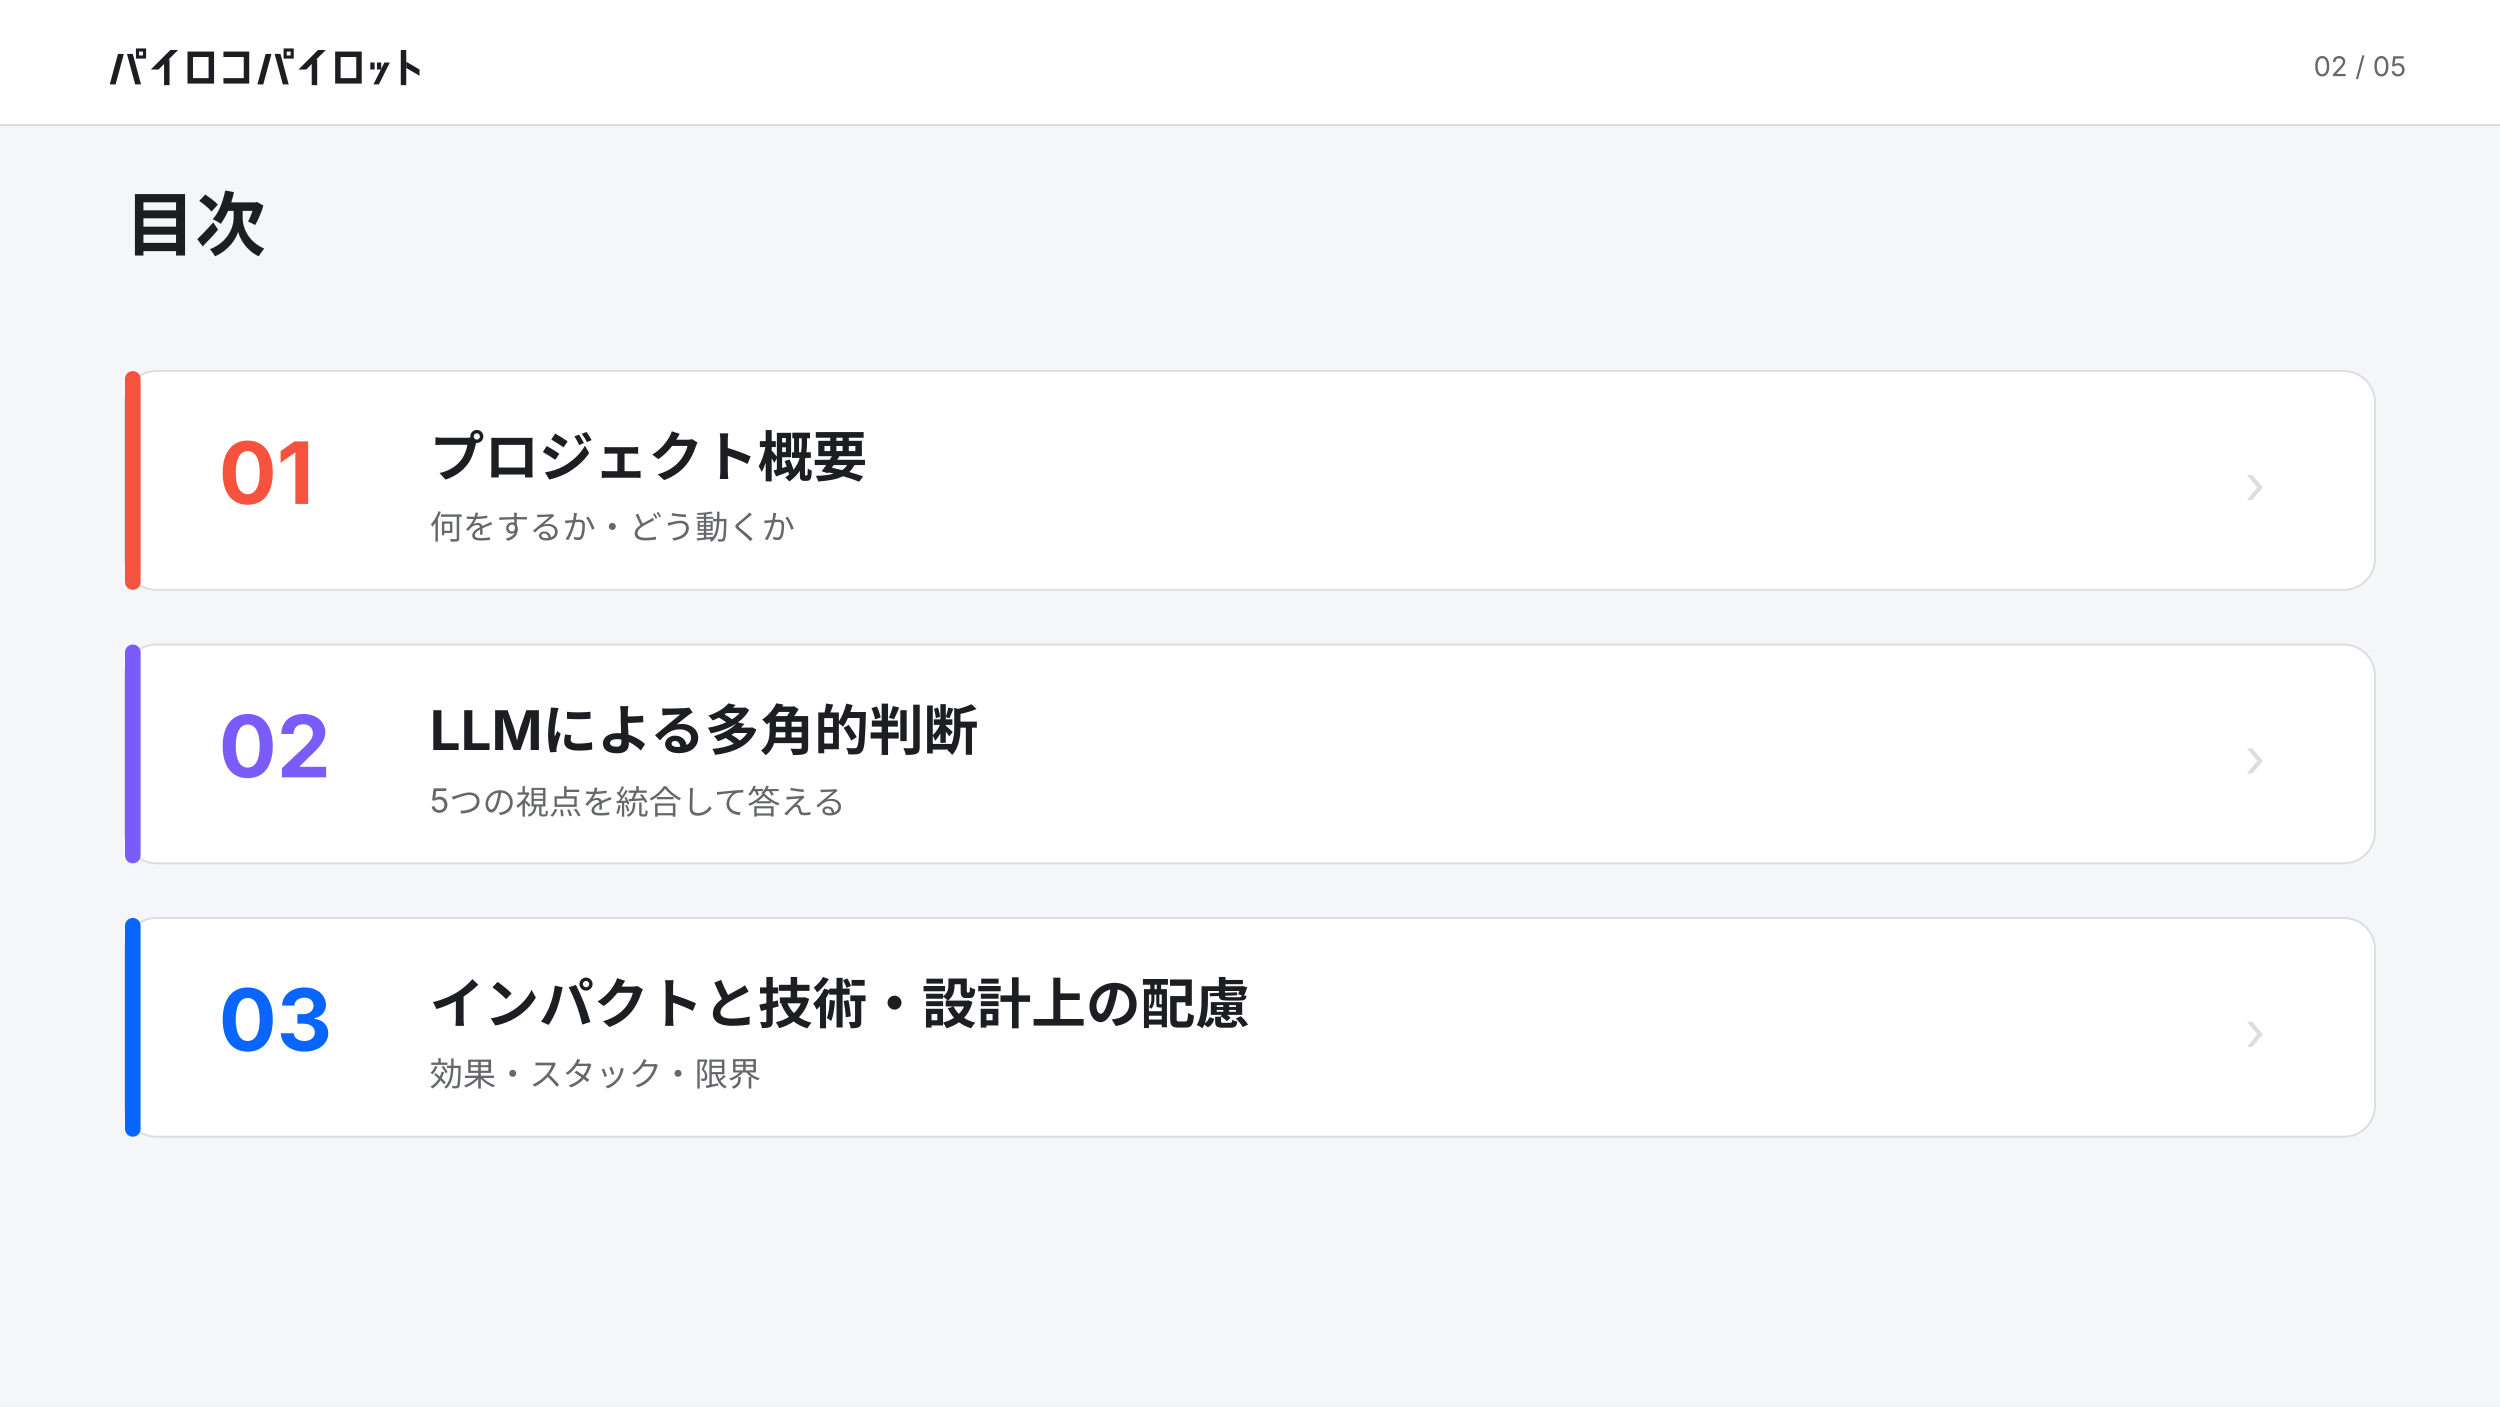
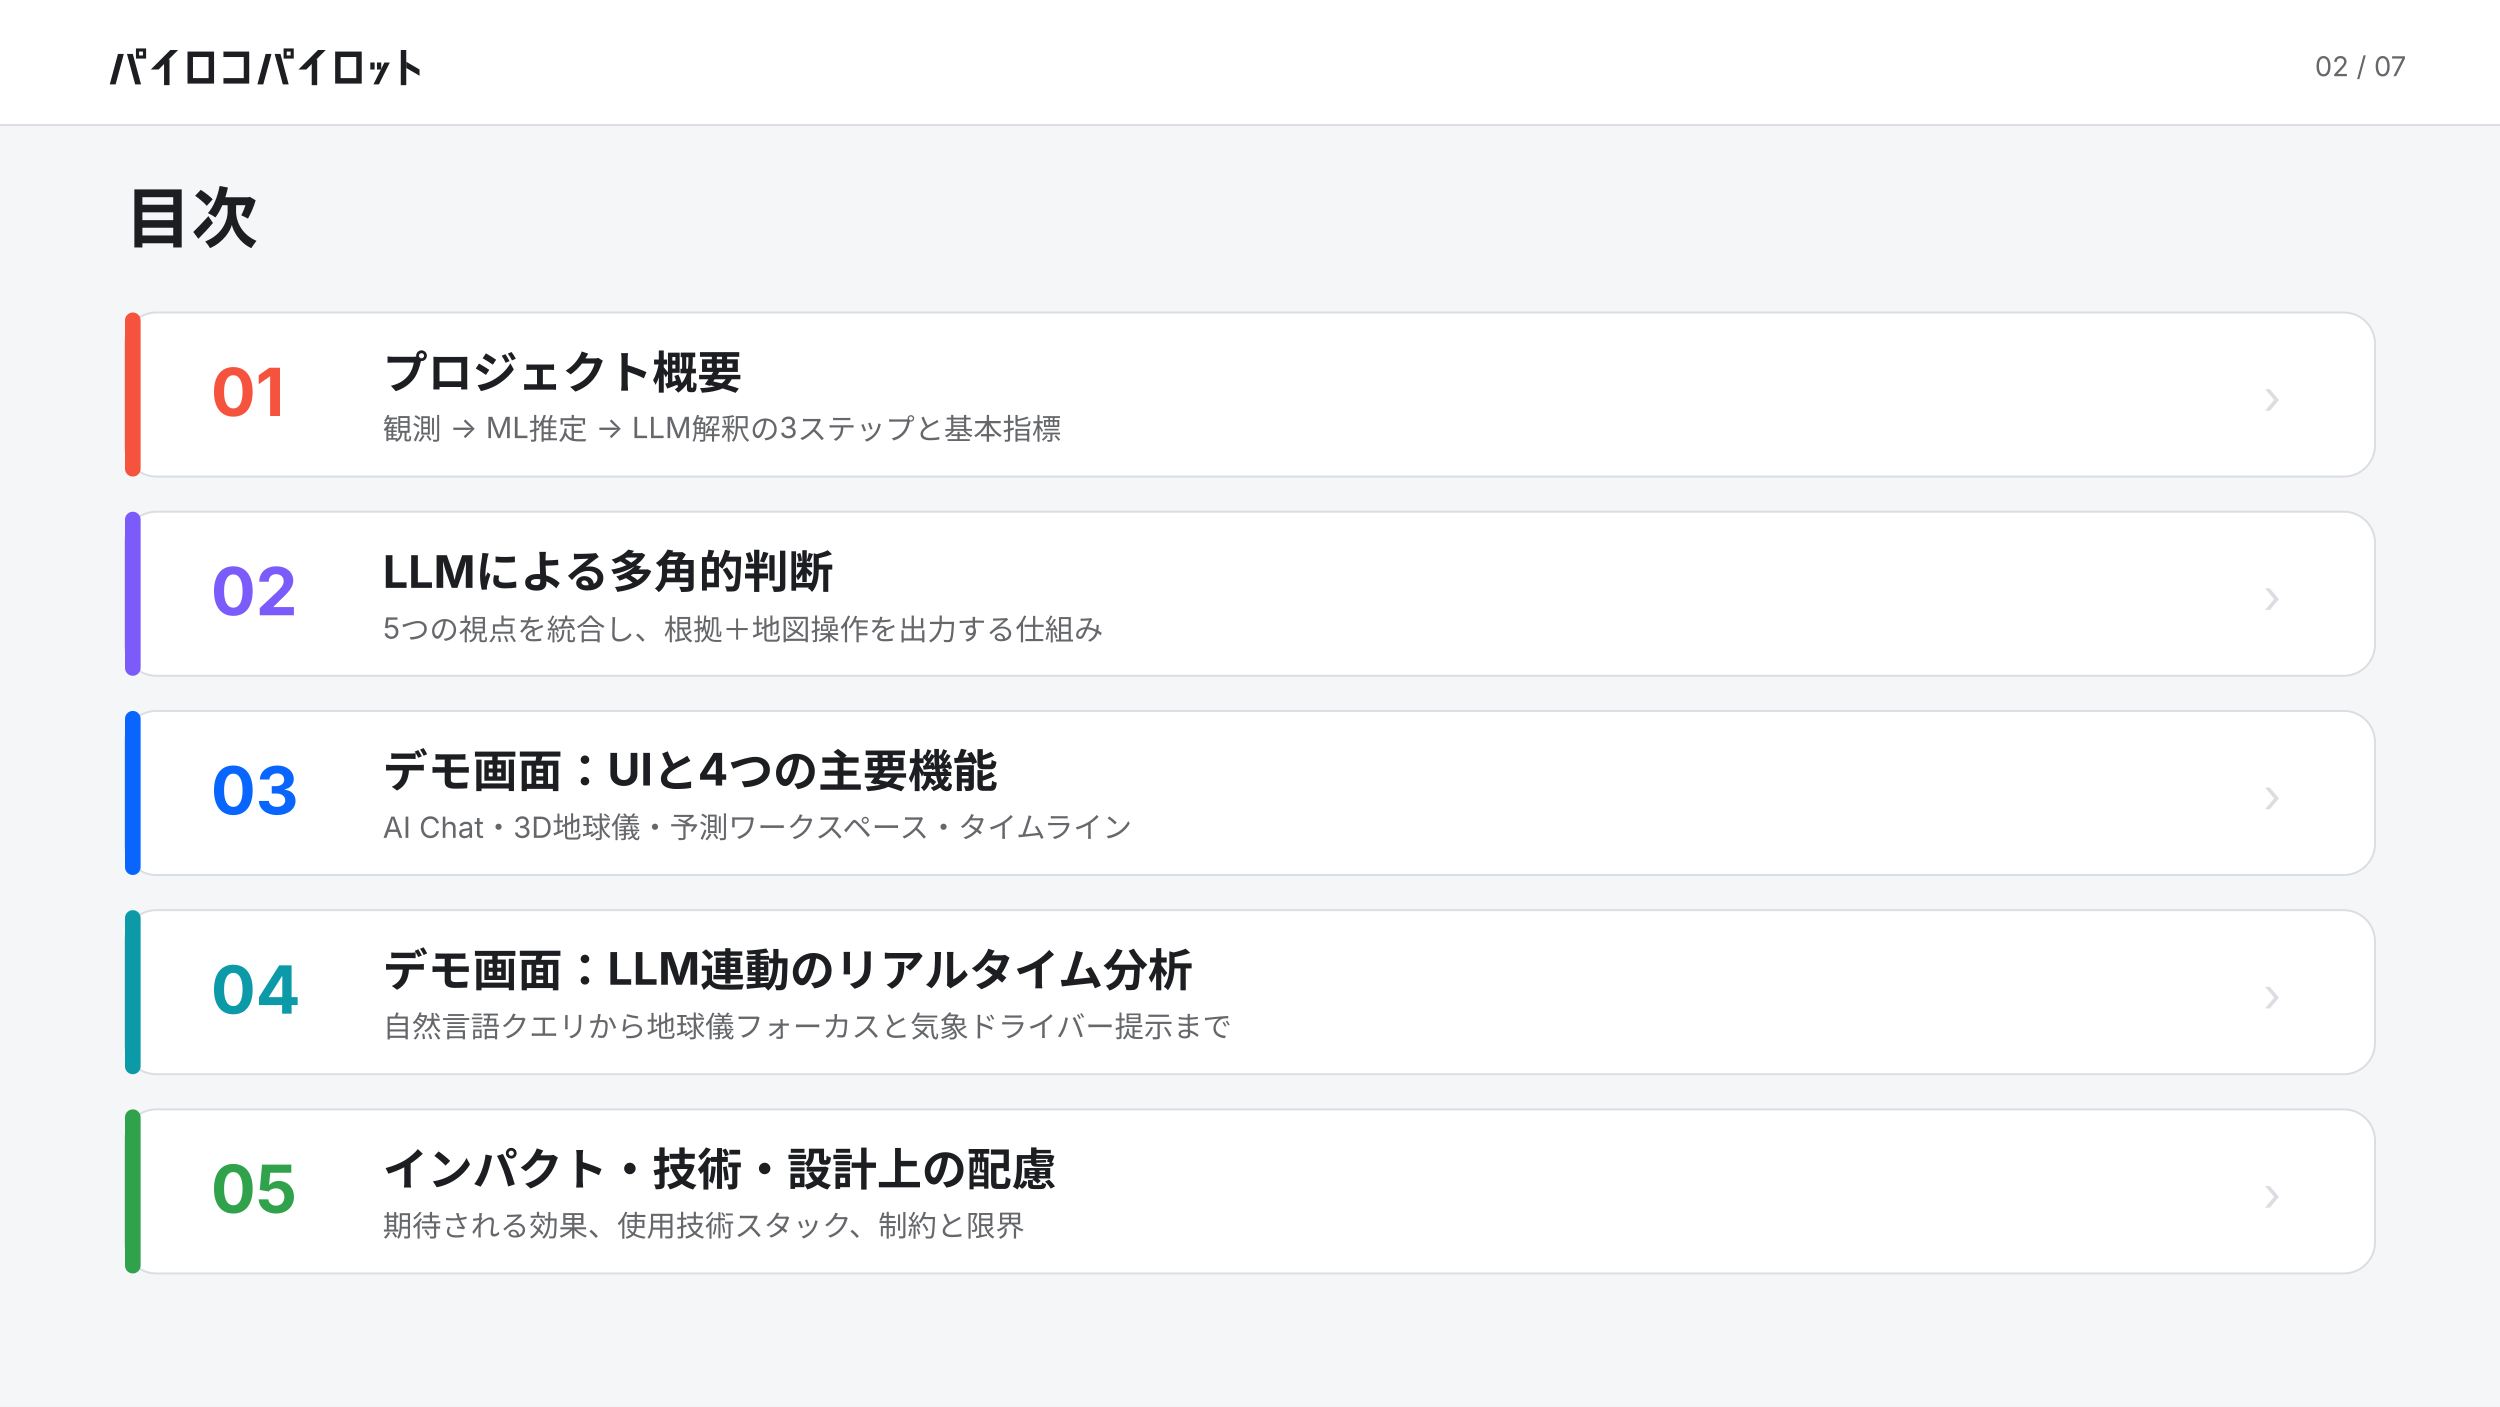
<svg xmlns="http://www.w3.org/2000/svg" viewBox="0 0 1280 720" width="1280" height="720" font-family="'Hiragino Sans','Noto Sans JP','Inter','Helvetica Neue',Arial,sans-serif">
  <rect width="1280" height="720" fill="#F5F6F7" />
  <rect x="0" y="0" width="1280" height="64" fill="#FFFFFF" />
  <line x1="0" y1="64" x2="1280" y2="64" stroke="#DADDE1" />
  <g transform="translate(48,20) scale(0.2)" style="color:#1C1E21">
    <g fill="currentColor" fill-rule="evenodd">
      <g transform="translate(40,20)">
        <path d="M22,18 L37,18 L16,96 L1,96 Z" />
        <path d="M45,18 L60,18 L81,96 L66,96 Z" />
        <path d="M68,4 H94 V30 H68 Z M76,12 V22 H86 V12 Z" />
      </g>
      <g transform="translate(144,20)">
        <path d="M52,8 L72,8 L22,58 L2,58 Z" />
        <path d="M36,32 H50 V98 H36 Z" />
      </g>
      <g transform="translate(236,20)">
        <path d="M4,12 H72 V94 H4 Z M18,26 V80 H58 V26 Z" />
      </g>
      <g transform="translate(328,20)">
        <path d="M4,12 H70 V94 H4 V80 H56 V26 H4 Z" />
      </g>
      <g transform="translate(418,20)">
        <path d="M22,18 L37,18 L16,96 L1,96 Z" />
        <path d="M45,18 L60,18 L81,96 L66,96 Z" />
        <path d="M68,4 H94 V30 H68 Z M76,12 V22 H86 V12 Z" />
      </g>
      <g transform="translate(522,20)">
        <path d="M52,8 L72,8 L22,58 L2,58 Z" />
        <path d="M36,32 H50 V98 H36 Z" />
      </g>
      <g transform="translate(614,20)">
        <path d="M4,12 H72 V94 H4 Z M18,26 V80 H58 V26 Z" />
      </g>
      <g transform="translate(702,20)">
        <path d="M6,40 H17 V58 H6 Z" />
        <path d="M23,40 H34 V58 H23 Z" />
        <path d="M42,40 L56,40 L28,96 L14,96 Z" />
      </g>
      <g transform="translate(770,20)">
        <path d="M16,8 H30 V98 H16 Z" />
        <path d="M30,38 L64,58 L64,74 L30,54 Z" />
      </g>
    </g>
  </g>
-   <text x="1232" y="39" text-anchor="end" font-size="14" fill="#65676B">02 / 05</text>
-   <text x="64" y="128" font-size="36" font-weight="700" fill="#1C1E21">目次</text>
-   <rect x="64" y="190" width="1152" height="112" rx="16" fill="#FFFFFF" stroke="#DADDE1" />
-   <rect x="64" y="190" width="8" height="112" rx="4" fill="#F5533D" />
-   <text x="112" y="258" font-size="44" font-weight="700" fill="#F5533D">01</text>
-   <text x="220" y="244" font-size="28" font-weight="700" fill="#1C1E21">プロジェクト概要</text>
-   <text x="220" y="276" font-size="17" fill="#65676B">何をするか・どう動くか</text>
-   <text x="1160" y="258" text-anchor="end" font-size="28" fill="#DADDE1">›</text>
-   <rect x="64" y="330" width="1152" height="112" rx="16" fill="#FFFFFF" stroke="#DADDE1" />
-   <rect x="64" y="330" width="8" height="112" rx="4" fill="#7B5CFA" />
-   <text x="112" y="398" font-size="44" font-weight="700" fill="#7B5CFA">02</text>
-   <text x="220" y="384" font-size="28" font-weight="700" fill="#1C1E21">LLMによる多角的判断</text>
-   <text x="220" y="416" font-size="17" fill="#65676B">5つの視点を統合して答える</text>
-   <text x="1160" y="398" text-anchor="end" font-size="28" fill="#DADDE1">›</text>
-   <rect x="64" y="470" width="1152" height="112" rx="16" fill="#FFFFFF" stroke="#DADDE1" />
-   <rect x="64" y="470" width="8" height="112" rx="4" fill="#0866FF" />
-   <text x="112" y="538" font-size="44" font-weight="700" fill="#0866FF">03</text>
-   <text x="220" y="524" font-size="28" font-weight="700" fill="#1C1E21">インパクトと技術・設計上の配慮</text>
-   <text x="220" y="556" font-size="17" fill="#65676B">効果・スタック・限界</text>
-   <text x="1160" y="538" text-anchor="end" font-size="28" fill="#DADDE1">›</text>
+   <text x="1232" y="39" text-anchor="end" font-size="14" fill="#65676B">02 / 07</text>
+   <text x="64" y="124" font-size="34" font-weight="700" fill="#1C1E21">目次</text>
+   <rect x="64" y="160" width="1152" height="84" rx="16" fill="#FFFFFF" stroke="#DADDE1" />
+   <rect x="64" y="160" width="8" height="84" rx="4" fill="#F5533D" />
+   <text x="108" y="213" font-size="34" font-weight="700" fill="#F5533D">01</text>
+   <text x="196" y="199" font-size="23" font-weight="700" fill="#1C1E21">プロジェクト概要</text>
+   <text x="196" y="225" font-size="15" fill="#65676B">観測 → ML推定 → LLM解釈の3ステップと基本指標</text>
+   <text x="1168" y="212" text-anchor="end" font-size="24" fill="#DADDE1">›</text>
+   <rect x="64" y="262" width="1152" height="84" rx="16" fill="#FFFFFF" stroke="#DADDE1" />
+   <rect x="64" y="262" width="8" height="84" rx="4" fill="#7B5CFA" />
+   <text x="108" y="315" font-size="34" font-weight="700" fill="#7B5CFA">02</text>
+   <text x="196" y="301" font-size="23" font-weight="700" fill="#1C1E21">LLMによる多角的判断</text>
+   <text x="196" y="327" font-size="15" fill="#65676B">5つの視点を統合し、根拠＋地図操作を出力する仕組み</text>
+   <text x="1168" y="314" text-anchor="end" font-size="24" fill="#DADDE1">›</text>
+   <rect x="64" y="364" width="1152" height="84" rx="16" fill="#FFFFFF" stroke="#DADDE1" />
+   <rect x="64" y="364" width="8" height="84" rx="4" fill="#0866FF" />
+   <text x="108" y="417" font-size="34" font-weight="700" fill="#0866FF">03</text>
+   <text x="196" y="403" font-size="23" font-weight="700" fill="#1C1E21">デモ画面：UIと4つの主要機能</text>
+   <text x="196" y="429" font-size="15" fill="#65676B">AI Chat・3D地球儀・予測ワークスペース・タイムライン</text>
+   <text x="1168" y="416" text-anchor="end" font-size="24" fill="#DADDE1">›</text>
+   <rect x="64" y="466" width="1152" height="84" rx="16" fill="#FFFFFF" stroke="#DADDE1" />
+   <rect x="64" y="466" width="8" height="84" rx="4" fill="#0D9AA8" />
+   <text x="108" y="519" font-size="34" font-weight="700" fill="#0D9AA8">04</text>
+   <text x="196" y="505" font-size="23" font-weight="700" fill="#1C1E21">デモ画面：LLM連動のリアルタイム分析</text>
+   <text x="196" y="531" font-size="15" fill="#65676B">自然言語クエリから地球儀フォーカスと気象ドライバー提示まで</text>
+   <text x="1168" y="518" text-anchor="end" font-size="24" fill="#DADDE1">›</text>
+   <rect x="64" y="568" width="1152" height="84" rx="16" fill="#FFFFFF" stroke="#DADDE1" />
+   <rect x="64" y="568" width="8" height="84" rx="4" fill="#31A24C" />
+   <text x="108" y="621" font-size="34" font-weight="700" fill="#31A24C">05</text>
+   <text x="196" y="607" font-size="23" font-weight="700" fill="#1C1E21">インパクト・技術・設計上の配慮</text>
+   <text x="196" y="633" font-size="15" fill="#65676B">期待される効果、使用技術スタック、制約と限界</text>
+   <text x="1168" y="620" text-anchor="end" font-size="24" fill="#DADDE1">›</text>
</svg>
